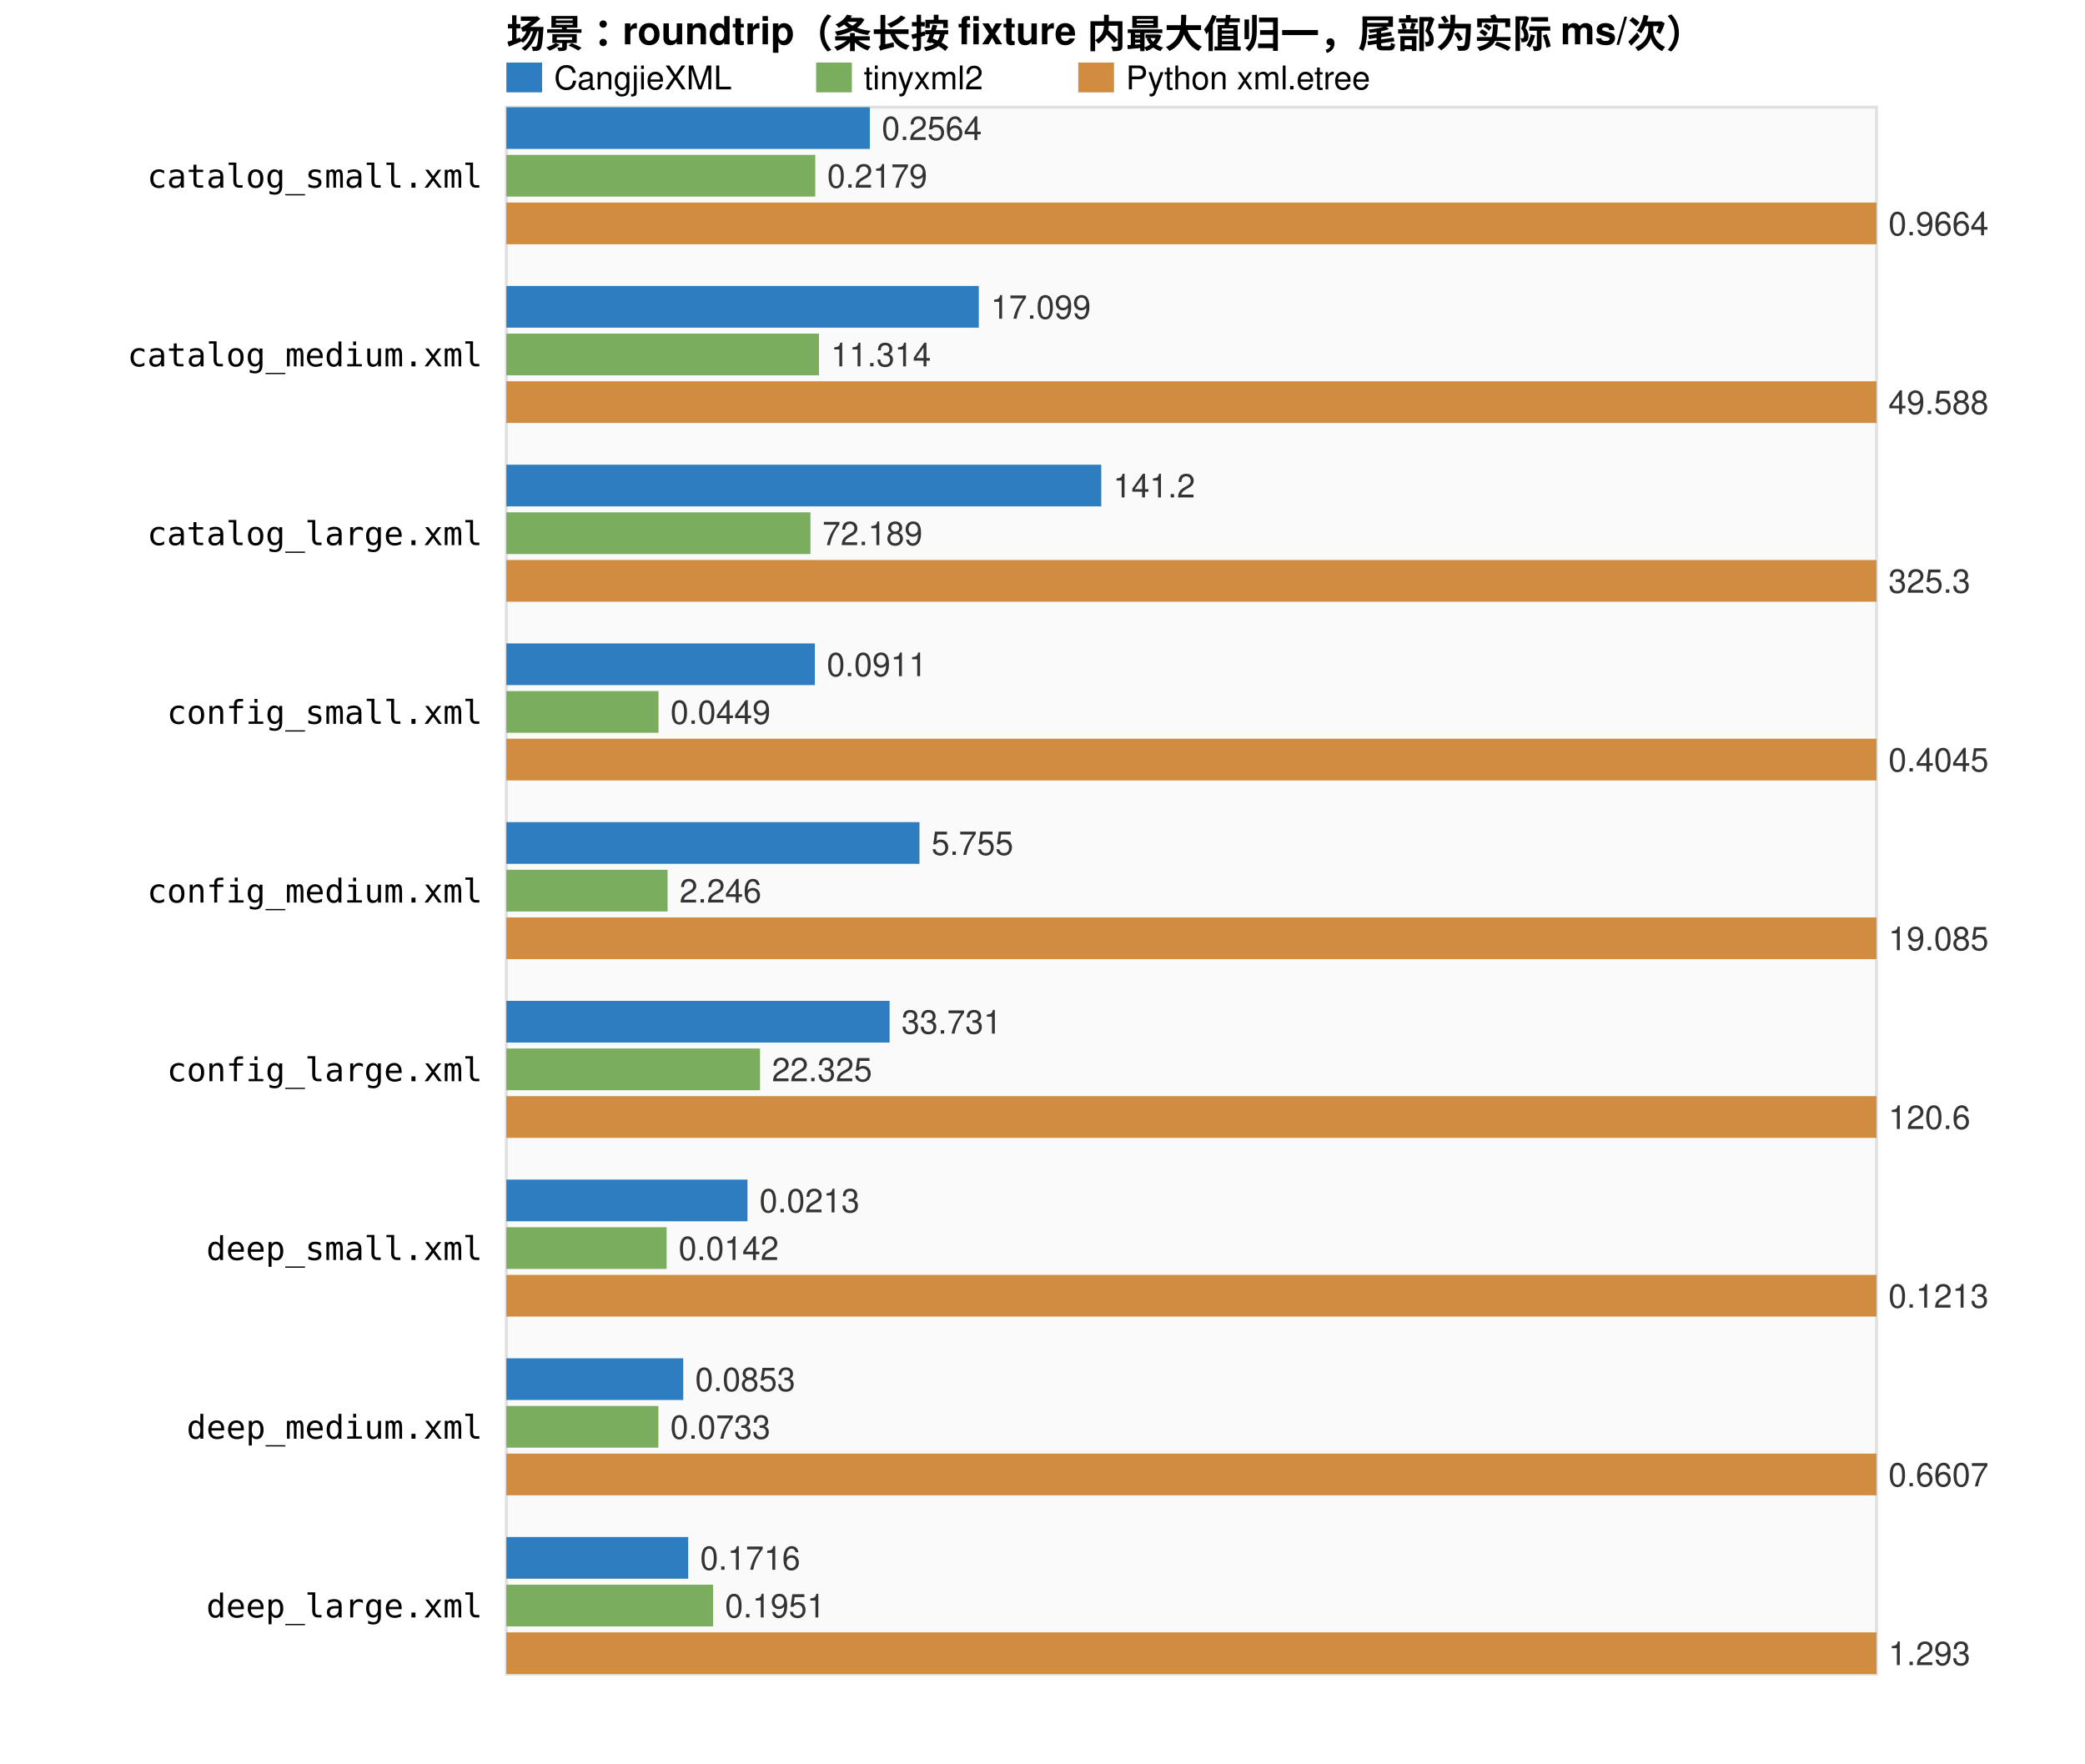
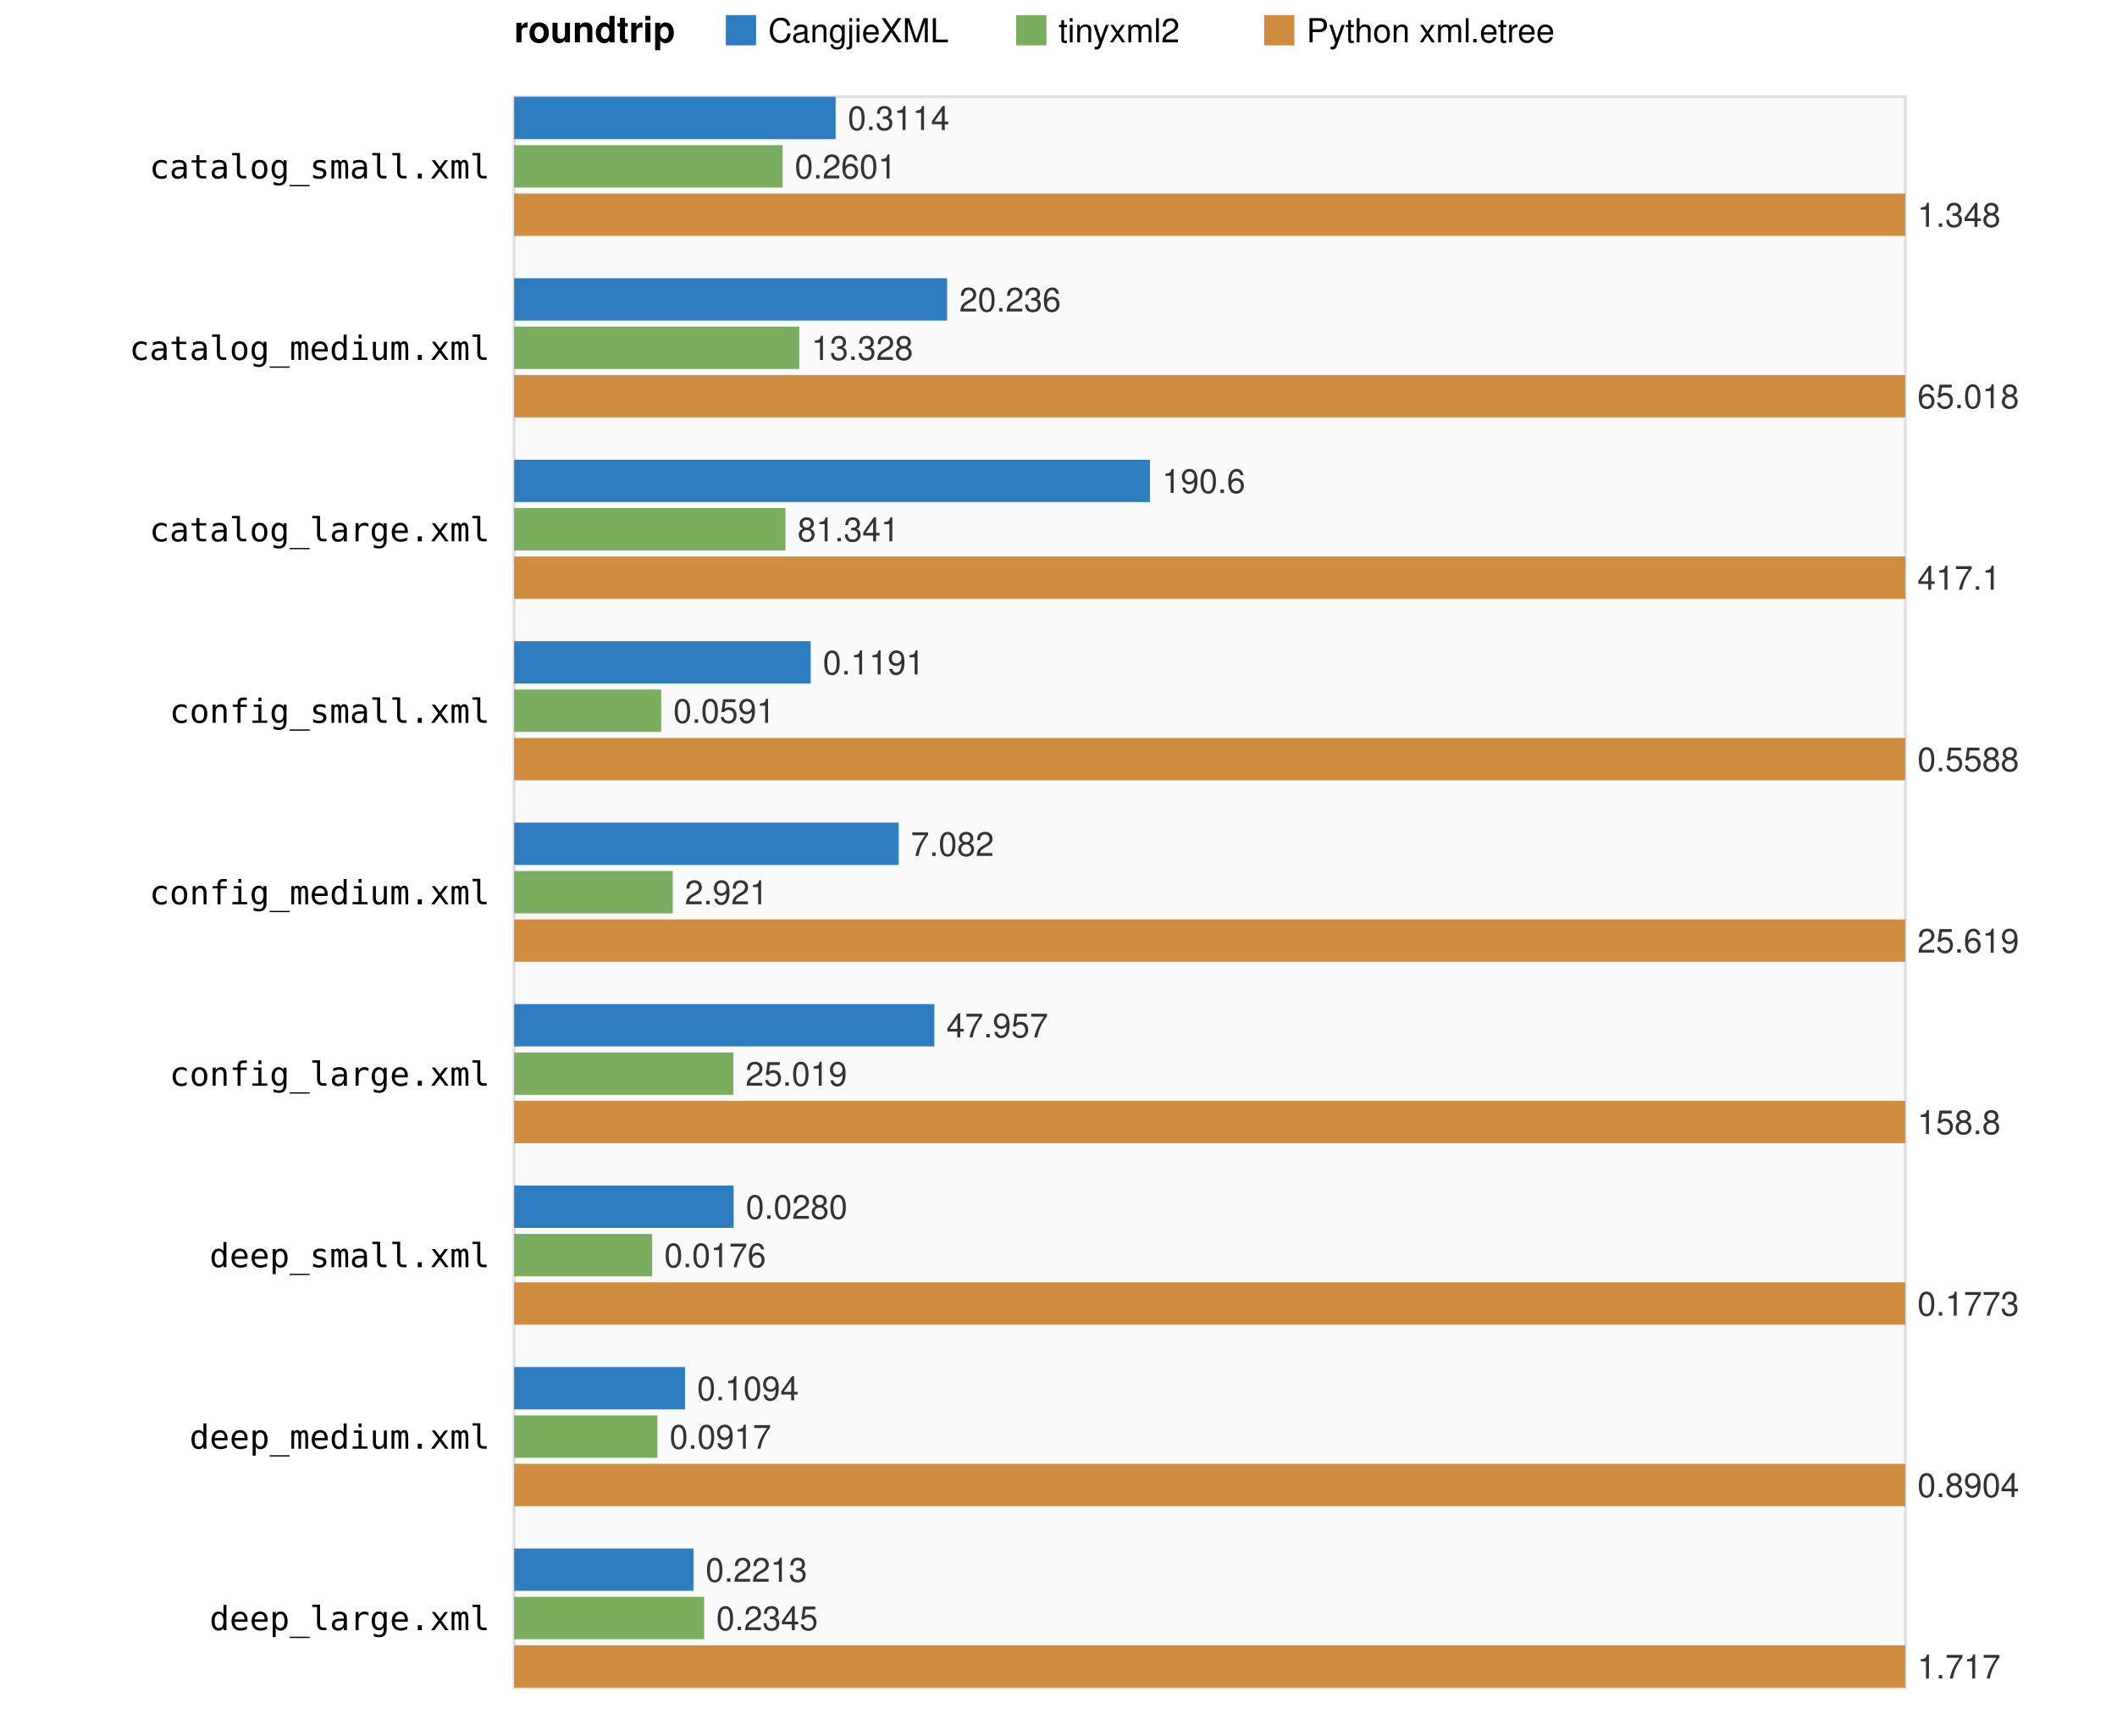
- <svg xmlns="http://www.w3.org/2000/svg" viewBox="0 0 700 592" role="img" aria-label="roundtrip 场景对比直方图" font-family="-apple-system,Segoe UI,Helvetica,Arial,sans-serif" font-size="11">
-   <text x="170" y="16" font-size="13" font-weight="600">场景：roundtrip（条长按 fixture 内最大值归一，尾部为实际 ms/次）</text>
-   <rect x="170" y="21" width="12" height="10" fill="#2F7DC1" />
-   <text x="186" y="30">CangjieXML</text>
-   <rect x="274" y="21" width="12" height="10" fill="#7AAE5E" />
-   <text x="290" y="30">tinyxml2</text>
-   <rect x="362" y="21" width="12" height="10" fill="#D08C3F" />
-   <text x="378" y="30">Python xml.etree</text>
-   <rect x="170" y="36" width="460" height="526" fill="#fafafa" stroke="#e0e0e0" />
-   <text x="162" y="63.0" text-anchor="end" font-family="ui-monospace,Menlo,Consolas,monospace">catalog_small.xml</text>
-   <rect x="170" y="36" width="122.03" height="14" fill="#2F7DC1" />
-   <text x="296.03" y="47" fill="#333">0.2564</text>
-   <rect x="170" y="52" width="103.71" height="14" fill="#7AAE5E" />
-   <text x="277.71" y="63" fill="#333">0.2179</text>
-   <rect x="170" y="68" width="460.00" height="14" fill="#D08C3F" />
-   <text x="634.00" y="79" fill="#333">0.9664</text>
-   <text x="162" y="123.0" text-anchor="end" font-family="ui-monospace,Menlo,Consolas,monospace">catalog_medium.xml</text>
-   <rect x="170" y="96" width="158.62" height="14" fill="#2F7DC1" />
-   <text x="332.62" y="107" fill="#333">17.099</text>
-   <rect x="170" y="112" width="104.95" height="14" fill="#7AAE5E" />
-   <text x="278.95" y="123" fill="#333">11.314</text>
-   <rect x="170" y="128" width="460.00" height="14" fill="#D08C3F" />
-   <text x="634.00" y="139" fill="#333">49.588</text>
-   <text x="162" y="183.0" text-anchor="end" font-family="ui-monospace,Menlo,Consolas,monospace">catalog_large.xml</text>
-   <rect x="170" y="156" width="199.73" height="14" fill="#2F7DC1" />
-   <text x="373.73" y="167" fill="#333">141.2</text>
-   <rect x="170" y="172" width="102.10" height="14" fill="#7AAE5E" />
-   <text x="276.10" y="183" fill="#333">72.189</text>
-   <rect x="170" y="188" width="460.00" height="14" fill="#D08C3F" />
-   <text x="634.00" y="199" fill="#333">325.3</text>
-   <text x="162" y="243.0" text-anchor="end" font-family="ui-monospace,Menlo,Consolas,monospace">config_small.xml</text>
-   <rect x="170" y="216" width="103.57" height="14" fill="#2F7DC1" />
-   <text x="277.57" y="227" fill="#333">0.0911</text>
-   <rect x="170" y="232" width="51.08" height="14" fill="#7AAE5E" />
-   <text x="225.08" y="243" fill="#333">0.0449</text>
-   <rect x="170" y="248" width="460.00" height="14" fill="#D08C3F" />
-   <text x="634.00" y="259" fill="#333">0.4045</text>
-   <text x="162" y="303.0" text-anchor="end" font-family="ui-monospace,Menlo,Consolas,monospace">config_medium.xml</text>
-   <rect x="170" y="276" width="138.70" height="14" fill="#2F7DC1" />
-   <text x="312.70" y="287" fill="#333">5.755</text>
-   <rect x="170" y="292" width="54.13" height="14" fill="#7AAE5E" />
-   <text x="228.13" y="303" fill="#333">2.246</text>
-   <rect x="170" y="308" width="460.00" height="14" fill="#D08C3F" />
-   <text x="634.00" y="319" fill="#333">19.085</text>
-   <text x="162" y="363.0" text-anchor="end" font-family="ui-monospace,Menlo,Consolas,monospace">config_large.xml</text>
-   <rect x="170" y="336" width="128.66" height="14" fill="#2F7DC1" />
-   <text x="302.66" y="347" fill="#333">33.731</text>
-   <rect x="170" y="352" width="85.16" height="14" fill="#7AAE5E" />
-   <text x="259.16" y="363" fill="#333">22.325</text>
-   <rect x="170" y="368" width="460.00" height="14" fill="#D08C3F" />
-   <text x="634.00" y="379" fill="#333">120.6</text>
-   <text x="162" y="423.0" text-anchor="end" font-family="ui-monospace,Menlo,Consolas,monospace">deep_small.xml</text>
-   <rect x="170" y="396" width="80.95" height="14" fill="#2F7DC1" />
-   <text x="254.95" y="407" fill="#333">0.0213</text>
-   <rect x="170" y="412" width="53.81" height="14" fill="#7AAE5E" />
-   <text x="227.81" y="423" fill="#333">0.0142</text>
-   <rect x="170" y="428" width="460.00" height="14" fill="#D08C3F" />
-   <text x="634.00" y="439" fill="#333">0.1213</text>
-   <text x="162" y="483.0" text-anchor="end" font-family="ui-monospace,Menlo,Consolas,monospace">deep_medium.xml</text>
-   <rect x="170" y="456" width="59.38" height="14" fill="#2F7DC1" />
-   <text x="233.38" y="467" fill="#333">0.0853</text>
-   <rect x="170" y="472" width="51.03" height="14" fill="#7AAE5E" />
-   <text x="225.03" y="483" fill="#333">0.0733</text>
-   <rect x="170" y="488" width="460.00" height="14" fill="#D08C3F" />
-   <text x="634.00" y="499" fill="#333">0.6607</text>
-   <text x="162" y="543.0" text-anchor="end" font-family="ui-monospace,Menlo,Consolas,monospace">deep_large.xml</text>
-   <rect x="170" y="516" width="61.05" height="14" fill="#2F7DC1" />
-   <text x="235.05" y="527" fill="#333">0.1716</text>
-   <rect x="170" y="532" width="69.40" height="14" fill="#7AAE5E" />
-   <text x="243.40" y="543" fill="#333">0.1951</text>
-   <rect x="170" y="548" width="460.00" height="14" fill="#D08C3F" />
-   <text x="634.00" y="559" fill="#333">1.293</text>
+ <svg xmlns="http://www.w3.org/2000/svg" viewBox="0 0 700 574" role="img" aria-label="roundtrip" font-family="-apple-system,Segoe UI,Helvetica,Arial,sans-serif" font-size="11">
+   <text x="170" y="14" font-size="12" font-weight="600">roundtrip</text>
+   <rect x="240" y="5" width="10" height="10" fill="#2F7DC1" />
+   <text x="254" y="14">CangjieXML</text>
+   <rect x="336" y="5" width="10" height="10" fill="#7AAE5E" />
+   <text x="350" y="14">tinyxml2</text>
+   <rect x="418" y="5" width="10" height="10" fill="#D08C3F" />
+   <text x="432" y="14">Python xml.etree</text>
+   <rect x="170" y="32" width="460" height="526" fill="#fafafa" stroke="#e0e0e0" />
+   <text x="162" y="59.0" text-anchor="end" font-family="ui-monospace,Menlo,Consolas,monospace">catalog_small.xml</text>
+   <rect x="170" y="32" width="106.31" height="14" fill="#2F7DC1" />
+   <text x="280.31" y="43" fill="#333">0.3114</text>
+   <rect x="170" y="48" width="88.78" height="14" fill="#7AAE5E" />
+   <text x="262.78" y="59" fill="#333">0.2601</text>
+   <rect x="170" y="64" width="460.00" height="14" fill="#D08C3F" />
+   <text x="634.00" y="75" fill="#333">1.348</text>
+   <text x="162" y="119.0" text-anchor="end" font-family="ui-monospace,Menlo,Consolas,monospace">catalog_medium.xml</text>
+   <rect x="170" y="92" width="143.17" height="14" fill="#2F7DC1" />
+   <text x="317.17" y="103" fill="#333">20.236</text>
+   <rect x="170" y="108" width="94.29" height="14" fill="#7AAE5E" />
+   <text x="268.29" y="119" fill="#333">13.328</text>
+   <rect x="170" y="124" width="460.00" height="14" fill="#D08C3F" />
+   <text x="634.00" y="135" fill="#333">65.018</text>
+   <text x="162" y="179.0" text-anchor="end" font-family="ui-monospace,Menlo,Consolas,monospace">catalog_large.xml</text>
+   <rect x="170" y="152" width="210.25" height="14" fill="#2F7DC1" />
+   <text x="384.25" y="163" fill="#333">190.6</text>
+   <rect x="170" y="168" width="89.71" height="14" fill="#7AAE5E" />
+   <text x="263.71" y="179" fill="#333">81.341</text>
+   <rect x="170" y="184" width="460.00" height="14" fill="#D08C3F" />
+   <text x="634.00" y="195" fill="#333">417.1</text>
+   <text x="162" y="239.0" text-anchor="end" font-family="ui-monospace,Menlo,Consolas,monospace">config_small.xml</text>
+   <rect x="170" y="212" width="98.07" height="14" fill="#2F7DC1" />
+   <text x="272.07" y="223" fill="#333">0.1191</text>
+   <rect x="170" y="228" width="48.63" height="14" fill="#7AAE5E" />
+   <text x="222.63" y="239" fill="#333">0.0591</text>
+   <rect x="170" y="244" width="460.00" height="14" fill="#D08C3F" />
+   <text x="634.00" y="255" fill="#333">0.5588</text>
+   <text x="162" y="299.0" text-anchor="end" font-family="ui-monospace,Menlo,Consolas,monospace">config_medium.xml</text>
+   <rect x="170" y="272" width="127.16" height="14" fill="#2F7DC1" />
+   <text x="301.16" y="283" fill="#333">7.082</text>
+   <rect x="170" y="288" width="52.45" height="14" fill="#7AAE5E" />
+   <text x="226.45" y="299" fill="#333">2.921</text>
+   <rect x="170" y="304" width="460.00" height="14" fill="#D08C3F" />
+   <text x="634.00" y="315" fill="#333">25.619</text>
+   <text x="162" y="359.0" text-anchor="end" font-family="ui-monospace,Menlo,Consolas,monospace">config_large.xml</text>
+   <rect x="170" y="332" width="138.94" height="14" fill="#2F7DC1" />
+   <text x="312.94" y="343" fill="#333">47.957</text>
+   <rect x="170" y="348" width="72.49" height="14" fill="#7AAE5E" />
+   <text x="246.49" y="359" fill="#333">25.019</text>
+   <rect x="170" y="364" width="460.00" height="14" fill="#D08C3F" />
+   <text x="634.00" y="375" fill="#333">158.8</text>
+   <text x="162" y="419.0" text-anchor="end" font-family="ui-monospace,Menlo,Consolas,monospace">deep_small.xml</text>
+   <rect x="170" y="392" width="72.59" height="14" fill="#2F7DC1" />
+   <text x="246.59" y="403" fill="#333">0.0280</text>
+   <rect x="170" y="408" width="45.64" height="14" fill="#7AAE5E" />
+   <text x="219.64" y="419" fill="#333">0.0176</text>
+   <rect x="170" y="424" width="460.00" height="14" fill="#D08C3F" />
+   <text x="634.00" y="435" fill="#333">0.1773</text>
+   <text x="162" y="479.0" text-anchor="end" font-family="ui-monospace,Menlo,Consolas,monospace">deep_medium.xml</text>
+   <rect x="170" y="452" width="56.50" height="14" fill="#2F7DC1" />
+   <text x="230.50" y="463" fill="#333">0.1094</text>
+   <rect x="170" y="468" width="47.39" height="14" fill="#7AAE5E" />
+   <text x="221.39" y="479" fill="#333">0.0917</text>
+   <rect x="170" y="484" width="460.00" height="14" fill="#D08C3F" />
+   <text x="634.00" y="495" fill="#333">0.8904</text>
+   <text x="162" y="539.0" text-anchor="end" font-family="ui-monospace,Menlo,Consolas,monospace">deep_large.xml</text>
+   <rect x="170" y="512" width="59.30" height="14" fill="#2F7DC1" />
+   <text x="233.30" y="523" fill="#333">0.2213</text>
+   <rect x="170" y="528" width="62.83" height="14" fill="#7AAE5E" />
+   <text x="236.83" y="539" fill="#333">0.2345</text>
+   <rect x="170" y="544" width="460.00" height="14" fill="#D08C3F" />
+   <text x="634.00" y="555" fill="#333">1.717</text>
</svg>
